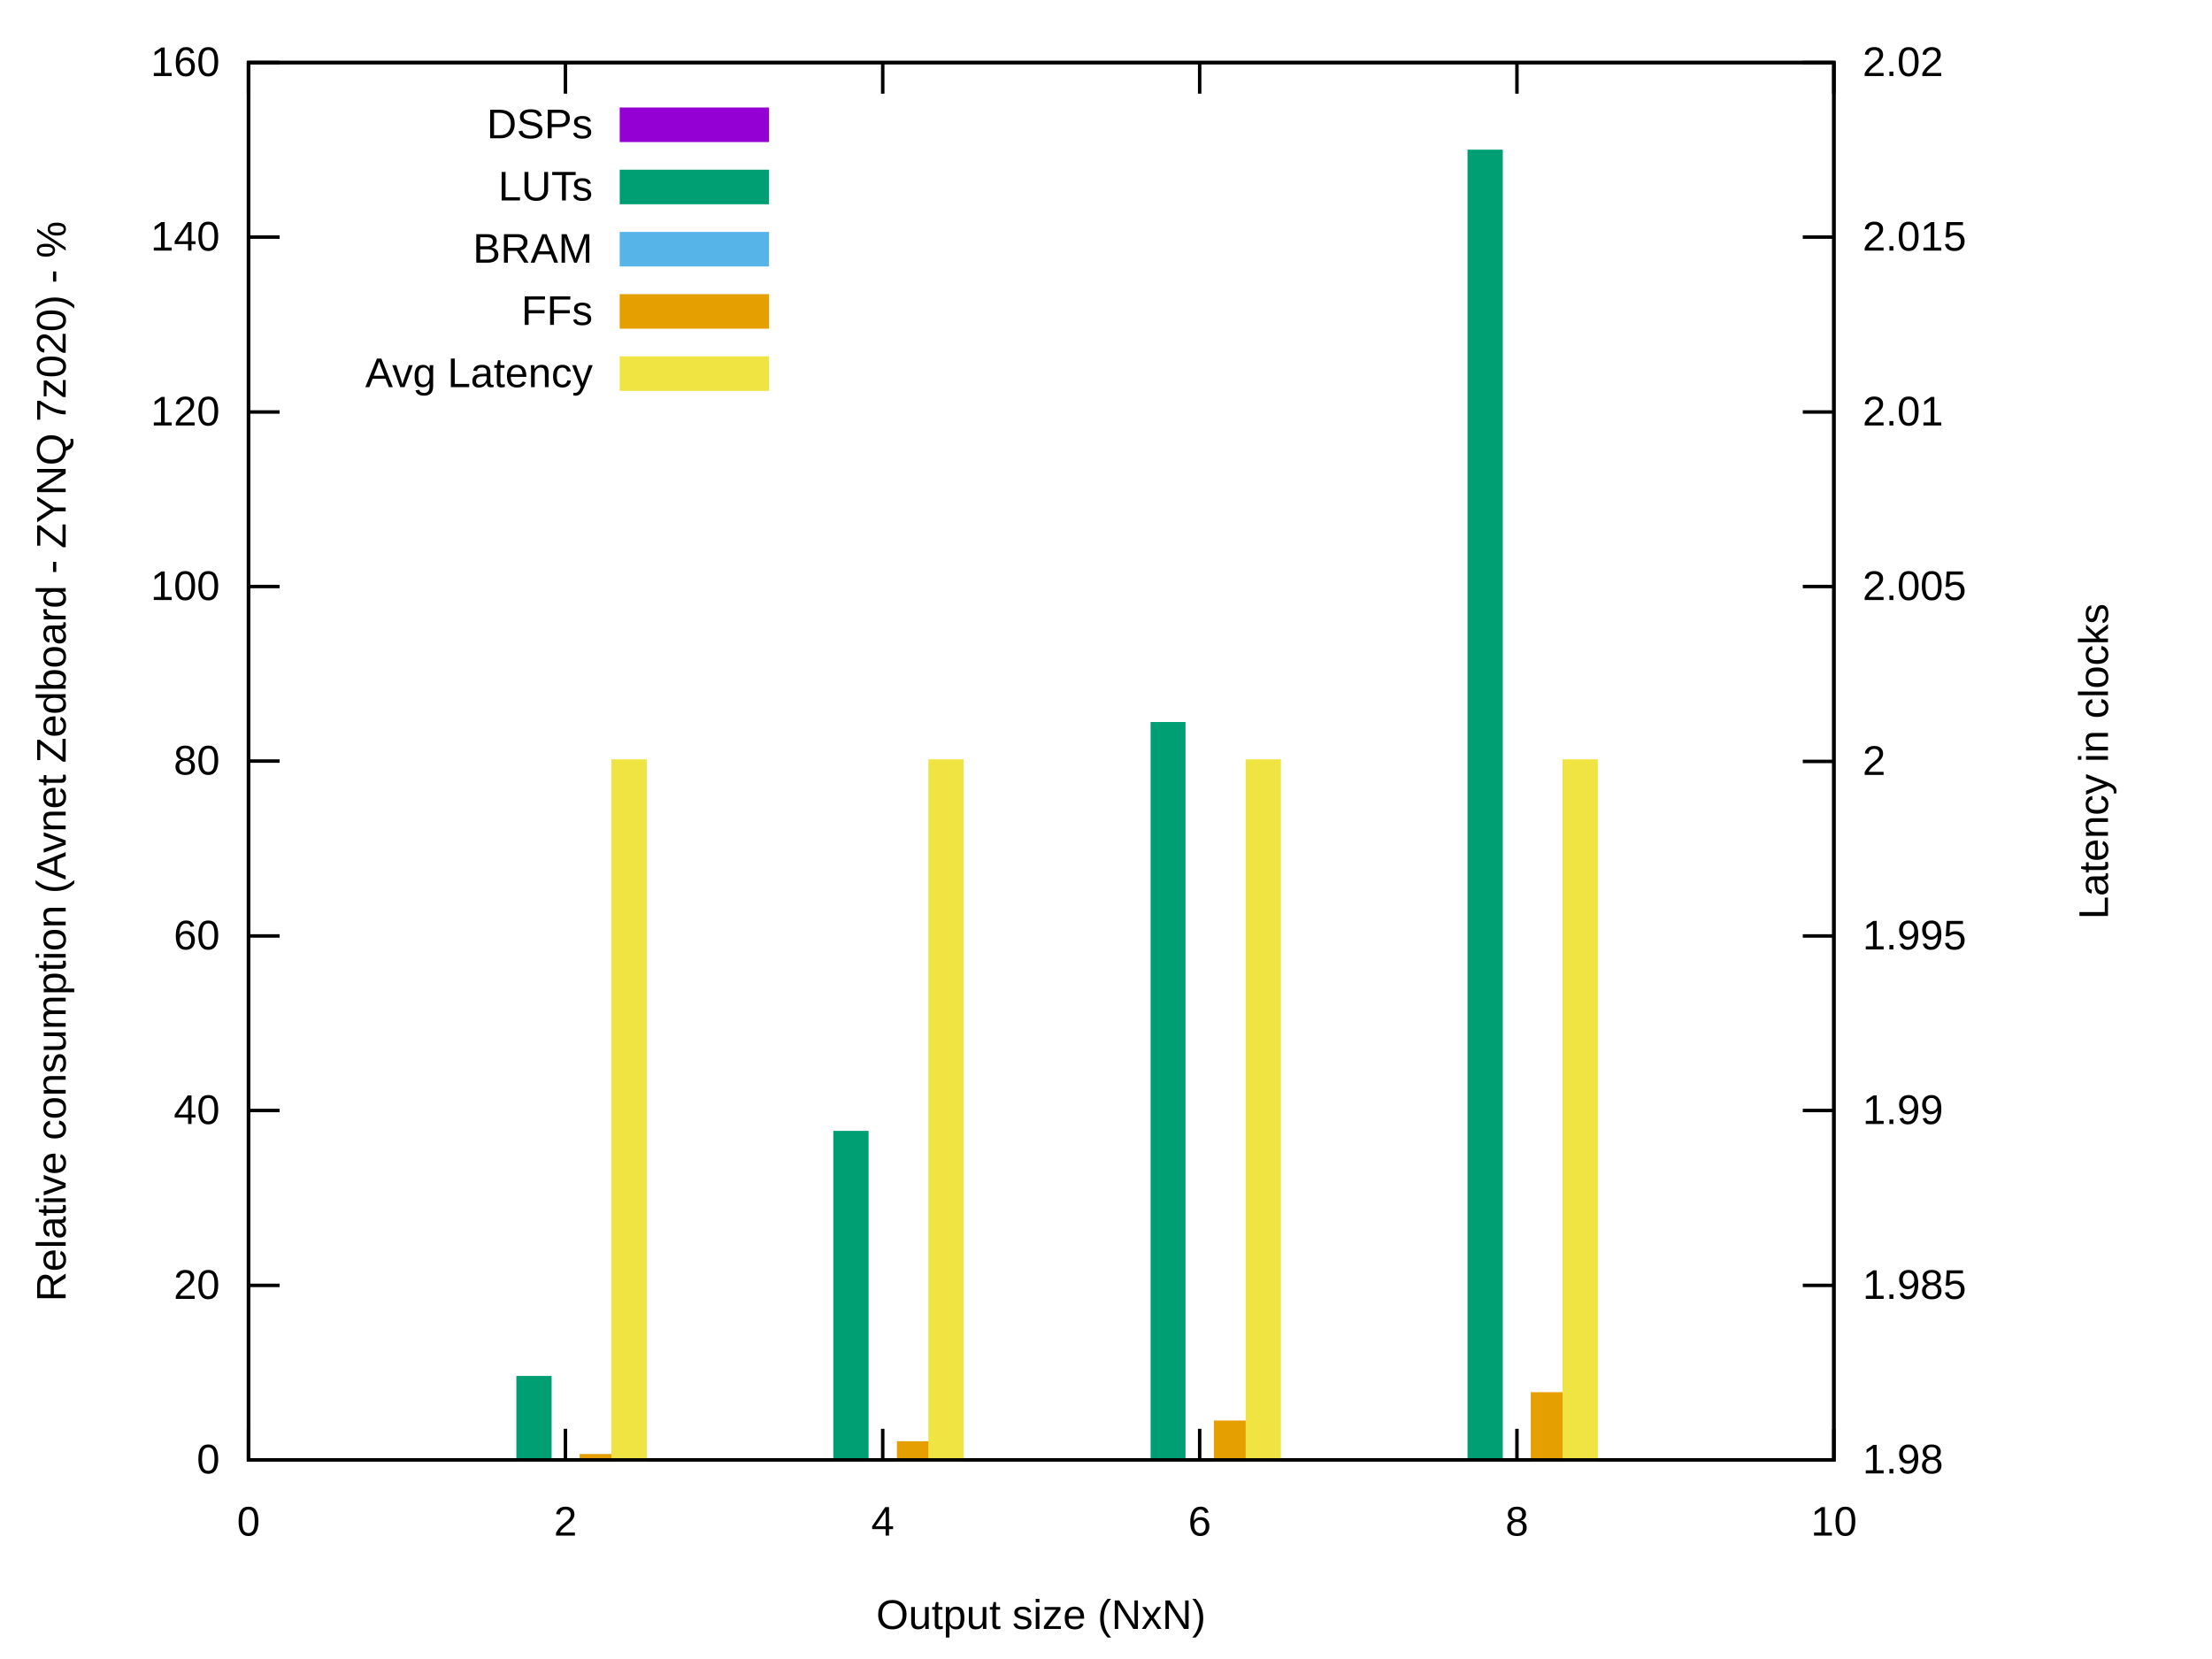
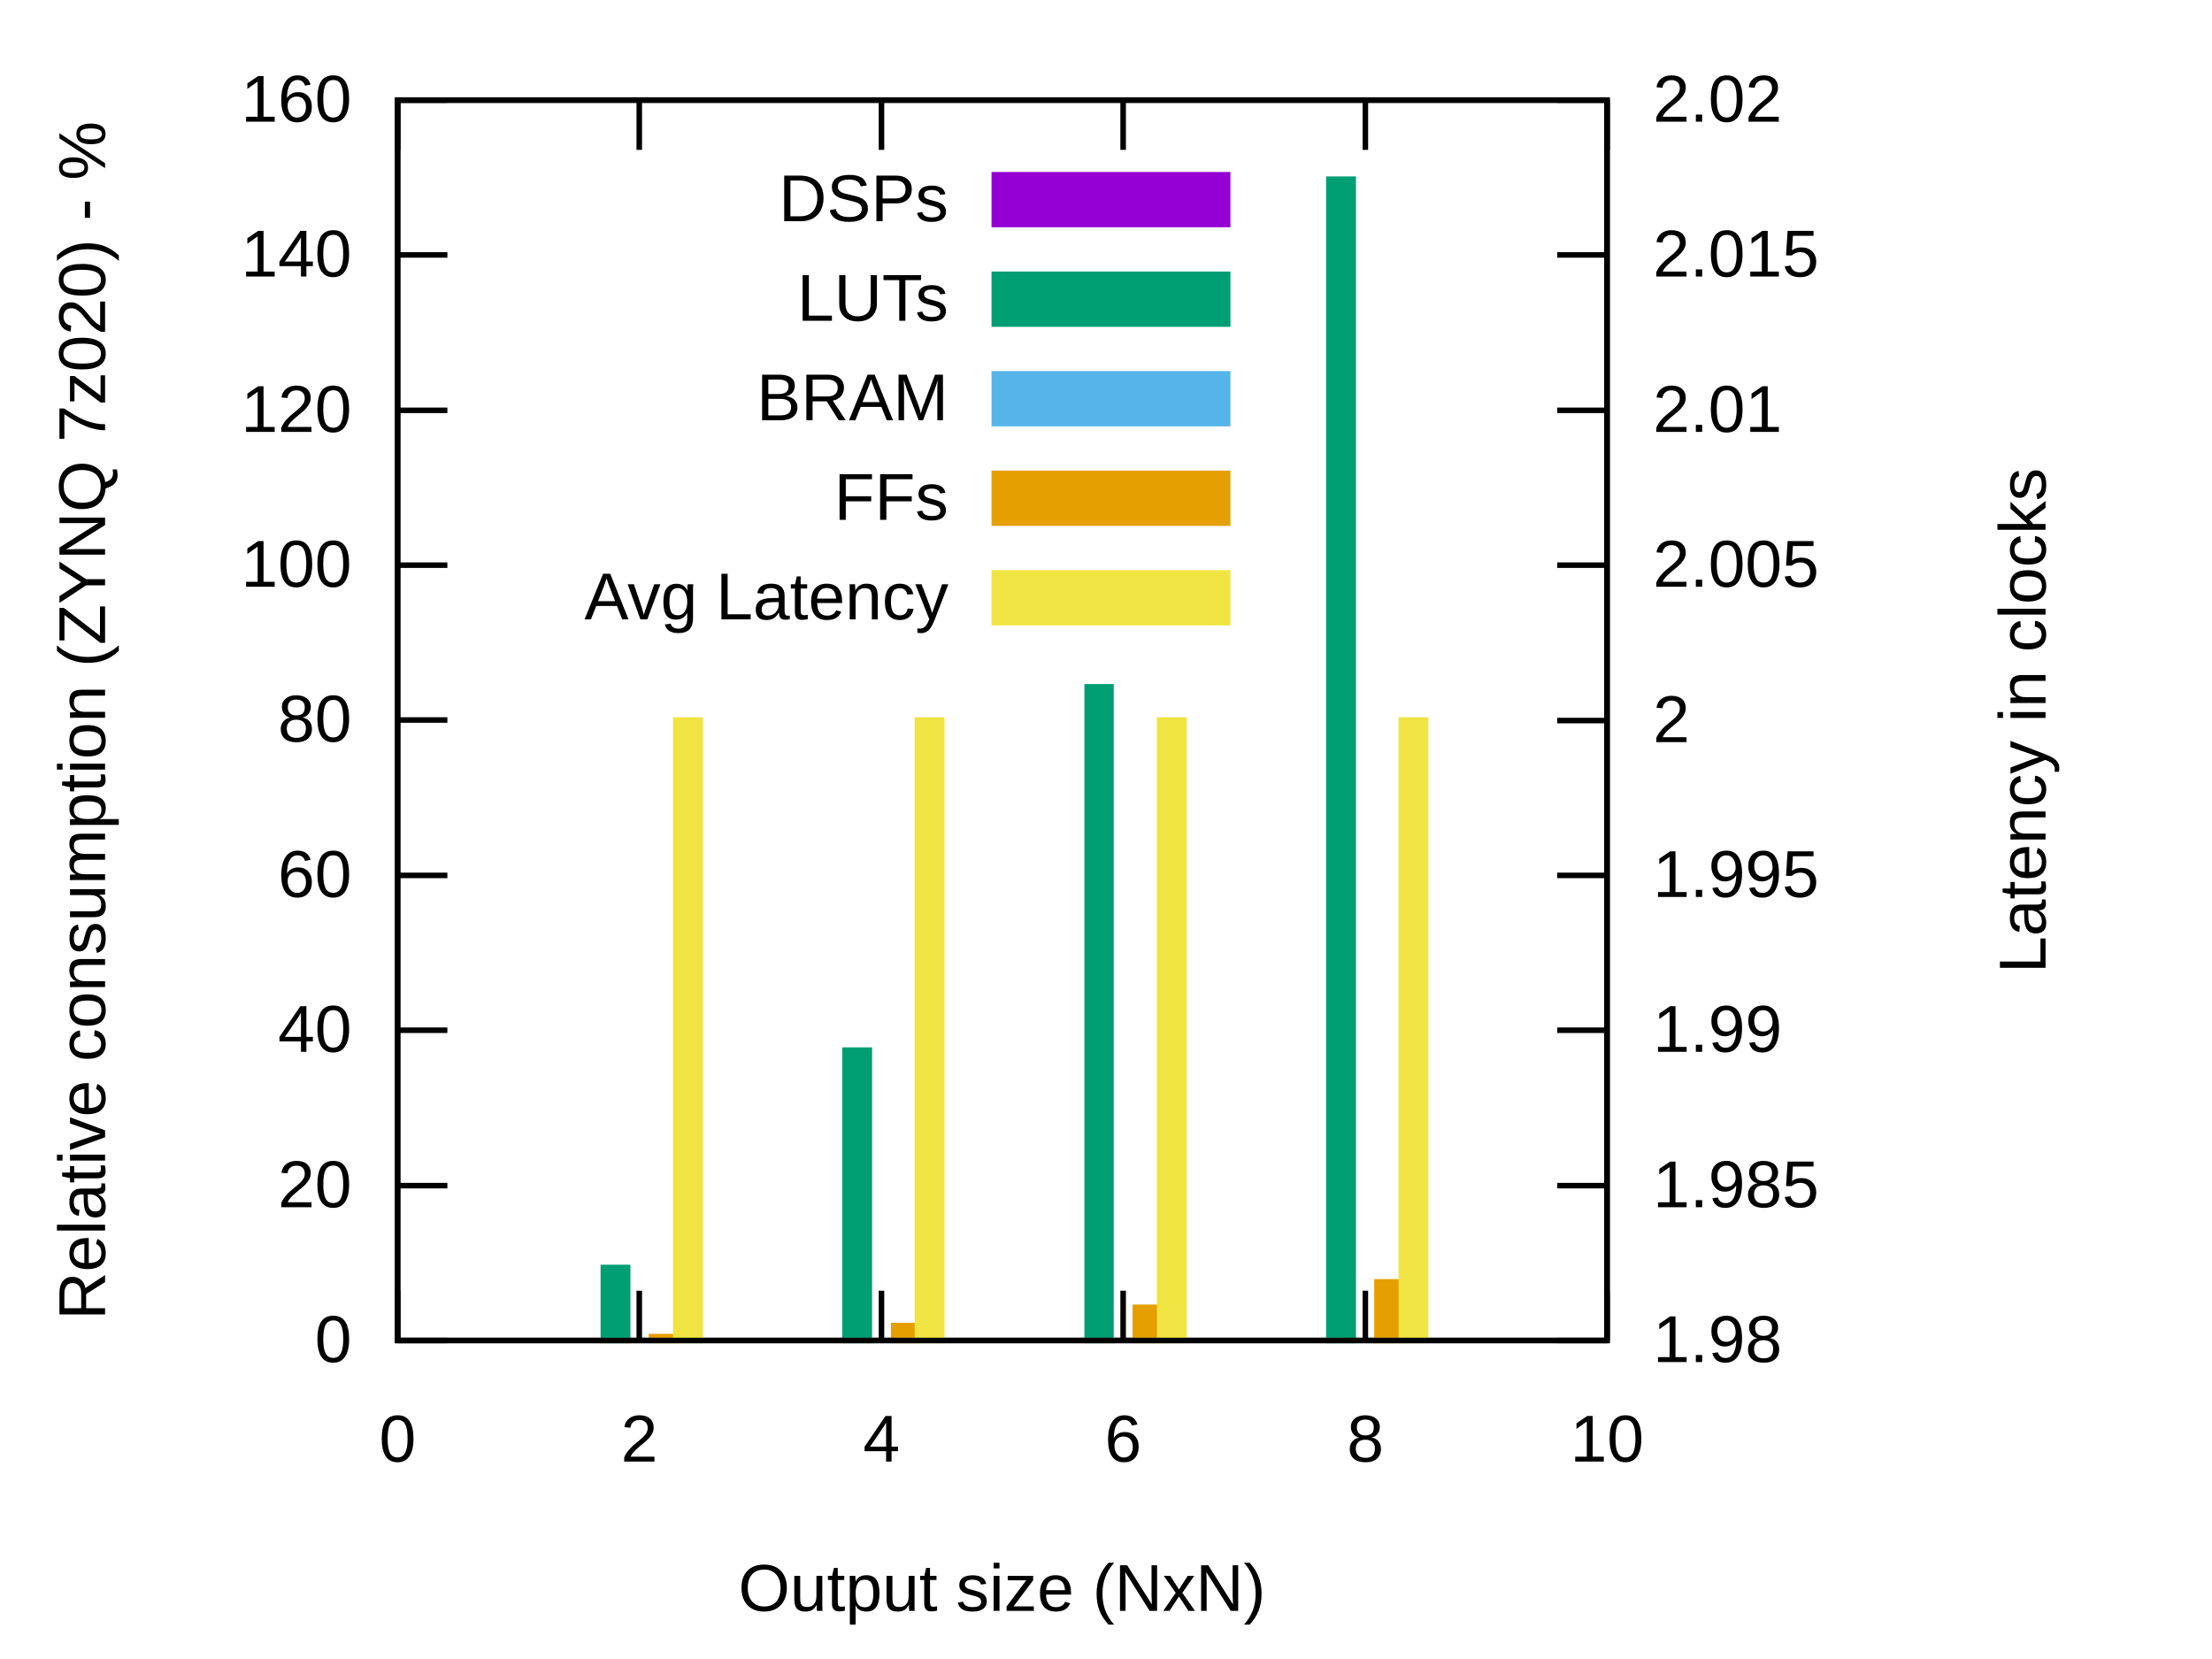
- <svg xmlns="http://www.w3.org/2000/svg" xmlns:xlink="http://www.w3.org/1999/xlink" width="640" height="480" viewBox="0 0 640 480">
+ <svg xmlns="http://www.w3.org/2000/svg" xmlns:xlink="http://www.w3.org/1999/xlink" width="400" height="300" viewBox="0 0 400 300">
  <g id="gnuplot_canvas">
-     <rect x="0" y="0" width="640" height="480" fill="none" />
+     <rect x="0" y="0" width="400" height="300" fill="none" />
    <defs>
      <circle id="gpDot" r="0.5" stroke-width="0.5" stroke="currentColor" />
      <path id="gpPt0" stroke-width="0.222" stroke="currentColor" d="M-1,0 h2 M0,-1 v2" />
      <path id="gpPt1" stroke-width="0.222" stroke="currentColor" d="M-1,-1 L1,1 M1,-1 L-1,1" />
      <path id="gpPt2" stroke-width="0.222" stroke="currentColor" d="M-1,0 L1,0 M0,-1 L0,1 M-1,-1 L1,1 M-1,1 L1,-1" />
      <rect id="gpPt3" stroke-width="0.222" stroke="currentColor" x="-1" y="-1" width="2" height="2" />
      <rect id="gpPt4" stroke-width="0.222" stroke="currentColor" fill="currentColor" x="-1" y="-1" width="2" height="2" />
      <circle id="gpPt5" stroke-width="0.222" stroke="currentColor" cx="0" cy="0" r="1" />
      <use xlink:href="#gpPt5" id="gpPt6" fill="currentColor" stroke="none" />
      <path id="gpPt7" stroke-width="0.222" stroke="currentColor" d="M0,-1.33 L-1.33,0.67 L1.33,0.67 z" />
      <use xlink:href="#gpPt7" id="gpPt8" fill="currentColor" stroke="none" />
      <use xlink:href="#gpPt7" id="gpPt9" stroke="currentColor" transform="rotate(180)" />
      <use xlink:href="#gpPt9" id="gpPt10" fill="currentColor" stroke="none" />
      <use xlink:href="#gpPt3" id="gpPt11" stroke="currentColor" transform="rotate(45)" />
      <use xlink:href="#gpPt11" id="gpPt12" fill="currentColor" stroke="none" />
      <path id="gpPt13" stroke-width="0.222" stroke="currentColor" d="M0,1.330 L1.265,0.411 L0.782,-1.067 L-0.782,-1.076 L-1.265,0.411 z" />
      <use xlink:href="#gpPt13" id="gpPt14" fill="currentColor" stroke="none" />
      <filter id="textbox" filterUnits="objectBoundingBox" x="0" y="0" height="1" width="1">
        <feFlood flood-color="white" flood-opacity="1" result="bgnd" />
        <feComposite in="SourceGraphic" in2="bgnd" operator="atop" />
      </filter>
      <filter id="greybox" filterUnits="objectBoundingBox" x="0" y="0" height="1" width="1">
        <feFlood flood-color="lightgrey" flood-opacity="1" result="grey" />
        <feComposite in="SourceGraphic" in2="grey" operator="atop" />
      </filter>
    </defs>
    <g fill="none" color="white" stroke="currentColor" stroke-width="1.00" stroke-linecap="butt" stroke-linejoin="miter">
</g>
    <g fill="none" color="black" stroke="currentColor" stroke-width="1.00" stroke-linecap="butt" stroke-linejoin="miter">
-       <path stroke="black" d="M71.9,422.4 L80.9,422.4  " />
-       <g transform="translate(63.6,426.3)" stroke="none" fill="black" font-family="Arial" font-size="12.00" text-anchor="end">
+       <path stroke="black" d="M71.9,242.4 L80.9,242.4  " />
+       <g transform="translate(63.6,246.3)" stroke="none" fill="black" font-family="Arial" font-size="12.00" text-anchor="end">
        <text>
          <tspan font-family="Arial"> 0</tspan>
        </text>
      </g>
    </g>
    <g fill="none" color="black" stroke="currentColor" stroke-width="1.00" stroke-linecap="butt" stroke-linejoin="miter">
-       <path stroke="black" d="M71.9,371.9 L80.9,371.9  " />
-       <g transform="translate(63.6,375.8)" stroke="none" fill="black" font-family="Arial" font-size="12.00" text-anchor="end">
+       <path stroke="black" d="M71.9,214.4 L80.9,214.4  " />
+       <g transform="translate(63.6,218.3)" stroke="none" fill="black" font-family="Arial" font-size="12.00" text-anchor="end">
        <text>
          <tspan font-family="Arial"> 20</tspan>
        </text>
      </g>
    </g>
    <g fill="none" color="black" stroke="currentColor" stroke-width="1.00" stroke-linecap="butt" stroke-linejoin="miter">
-       <path stroke="black" d="M71.9,321.3 L80.9,321.3  " />
-       <g transform="translate(63.6,325.2)" stroke="none" fill="black" font-family="Arial" font-size="12.00" text-anchor="end">
+       <path stroke="black" d="M71.9,186.3 L80.9,186.3  " />
+       <g transform="translate(63.6,190.2)" stroke="none" fill="black" font-family="Arial" font-size="12.00" text-anchor="end">
        <text>
          <tspan font-family="Arial"> 40</tspan>
        </text>
      </g>
    </g>
    <g fill="none" color="black" stroke="currentColor" stroke-width="1.00" stroke-linecap="butt" stroke-linejoin="miter">
-       <path stroke="black" d="M71.9,270.8 L80.9,270.8  " />
-       <g transform="translate(63.6,274.7)" stroke="none" fill="black" font-family="Arial" font-size="12.00" text-anchor="end">
+       <path stroke="black" d="M71.9,158.3 L80.9,158.3  " />
+       <g transform="translate(63.6,162.2)" stroke="none" fill="black" font-family="Arial" font-size="12.00" text-anchor="end">
        <text>
          <tspan font-family="Arial"> 60</tspan>
        </text>
      </g>
    </g>
    <g fill="none" color="black" stroke="currentColor" stroke-width="1.00" stroke-linecap="butt" stroke-linejoin="miter">
-       <path stroke="black" d="M71.9,220.2 L80.9,220.2  " />
-       <g transform="translate(63.6,224.1)" stroke="none" fill="black" font-family="Arial" font-size="12.00" text-anchor="end">
+       <path stroke="black" d="M71.9,130.2 L80.9,130.2  " />
+       <g transform="translate(63.6,134.1)" stroke="none" fill="black" font-family="Arial" font-size="12.00" text-anchor="end">
        <text>
          <tspan font-family="Arial"> 80</tspan>
        </text>
      </g>
    </g>
    <g fill="none" color="black" stroke="currentColor" stroke-width="1.00" stroke-linecap="butt" stroke-linejoin="miter">
-       <path stroke="black" d="M71.9,169.7 L80.9,169.7  " />
-       <g transform="translate(63.6,173.6)" stroke="none" fill="black" font-family="Arial" font-size="12.00" text-anchor="end">
+       <path stroke="black" d="M71.9,102.2 L80.9,102.2  " />
+       <g transform="translate(63.6,106.1)" stroke="none" fill="black" font-family="Arial" font-size="12.00" text-anchor="end">
        <text>
          <tspan font-family="Arial"> 100</tspan>
        </text>
      </g>
    </g>
    <g fill="none" color="black" stroke="currentColor" stroke-width="1.00" stroke-linecap="butt" stroke-linejoin="miter">
-       <path stroke="black" d="M71.9,119.2 L80.9,119.2  " />
-       <g transform="translate(63.6,123.1)" stroke="none" fill="black" font-family="Arial" font-size="12.00" text-anchor="end">
+       <path stroke="black" d="M71.9,74.2 L80.9,74.2  " />
+       <g transform="translate(63.6,78.1)" stroke="none" fill="black" font-family="Arial" font-size="12.00" text-anchor="end">
        <text>
          <tspan font-family="Arial"> 120</tspan>
        </text>
      </g>
    </g>
    <g fill="none" color="black" stroke="currentColor" stroke-width="1.00" stroke-linecap="butt" stroke-linejoin="miter">
-       <path stroke="black" d="M71.9,68.6 L80.9,68.6  " />
-       <g transform="translate(63.6,72.5)" stroke="none" fill="black" font-family="Arial" font-size="12.00" text-anchor="end">
+       <path stroke="black" d="M71.9,46.1 L80.9,46.1  " />
+       <g transform="translate(63.6,50.0)" stroke="none" fill="black" font-family="Arial" font-size="12.00" text-anchor="end">
        <text>
          <tspan font-family="Arial"> 140</tspan>
        </text>
      </g>
    </g>
    <g fill="none" color="black" stroke="currentColor" stroke-width="1.00" stroke-linecap="butt" stroke-linejoin="miter">
      <path stroke="black" d="M71.9,18.1 L80.9,18.1  " />
      <g transform="translate(63.6,22.0)" stroke="none" fill="black" font-family="Arial" font-size="12.00" text-anchor="end">
        <text>
          <tspan font-family="Arial"> 160</tspan>
        </text>
      </g>
    </g>
    <g fill="none" color="black" stroke="currentColor" stroke-width="1.00" stroke-linecap="butt" stroke-linejoin="miter">
-       <path stroke="black" d="M71.9,422.4 L71.9,413.4 M71.9,18.1 L71.9,27.1  " />
-       <g transform="translate(71.9,444.3)" stroke="none" fill="black" font-family="Arial" font-size="12.00" text-anchor="middle">
+       <path stroke="black" d="M71.9,242.4 L71.9,233.4 M71.9,18.1 L71.9,27.1  " />
+       <g transform="translate(71.9,264.3)" stroke="none" fill="black" font-family="Arial" font-size="12.00" text-anchor="middle">
        <text>
          <tspan font-family="Arial"> 0</tspan>
        </text>
      </g>
    </g>
    <g fill="none" color="black" stroke="currentColor" stroke-width="1.00" stroke-linecap="butt" stroke-linejoin="miter">
-       <path stroke="black" d="M163.6,422.4 L163.6,413.4 M163.6,18.1 L163.6,27.1  " />
-       <g transform="translate(163.6,444.3)" stroke="none" fill="black" font-family="Arial" font-size="12.00" text-anchor="middle">
+       <path stroke="black" d="M115.6,242.4 L115.6,233.4 M115.6,18.1 L115.6,27.1  " />
+       <g transform="translate(115.6,264.3)" stroke="none" fill="black" font-family="Arial" font-size="12.00" text-anchor="middle">
        <text>
          <tspan font-family="Arial"> 2</tspan>
        </text>
      </g>
    </g>
    <g fill="none" color="black" stroke="currentColor" stroke-width="1.00" stroke-linecap="butt" stroke-linejoin="miter">
-       <path stroke="black" d="M255.4,422.4 L255.4,413.4 M255.4,18.1 L255.4,27.1  " />
-       <g transform="translate(255.4,444.3)" stroke="none" fill="black" font-family="Arial" font-size="12.00" text-anchor="middle">
+       <path stroke="black" d="M159.4,242.4 L159.4,233.4 M159.4,18.1 L159.4,27.1  " />
+       <g transform="translate(159.4,264.3)" stroke="none" fill="black" font-family="Arial" font-size="12.00" text-anchor="middle">
        <text>
          <tspan font-family="Arial"> 4</tspan>
        </text>
      </g>
    </g>
    <g fill="none" color="black" stroke="currentColor" stroke-width="1.00" stroke-linecap="butt" stroke-linejoin="miter">
-       <path stroke="black" d="M347.1,422.4 L347.1,413.4 M347.1,18.1 L347.1,27.1  " />
-       <g transform="translate(347.1,444.3)" stroke="none" fill="black" font-family="Arial" font-size="12.00" text-anchor="middle">
+       <path stroke="black" d="M203.1,242.4 L203.1,233.4 M203.1,18.1 L203.1,27.1  " />
+       <g transform="translate(203.1,264.3)" stroke="none" fill="black" font-family="Arial" font-size="12.00" text-anchor="middle">
        <text>
          <tspan font-family="Arial"> 6</tspan>
        </text>
      </g>
    </g>
    <g fill="none" color="black" stroke="currentColor" stroke-width="1.00" stroke-linecap="butt" stroke-linejoin="miter">
-       <path stroke="black" d="M438.9,422.4 L438.9,413.4 M438.9,18.1 L438.9,27.1  " />
-       <g transform="translate(438.9,444.3)" stroke="none" fill="black" font-family="Arial" font-size="12.00" text-anchor="middle">
+       <path stroke="black" d="M246.9,242.4 L246.9,233.4 M246.9,18.1 L246.9,27.1  " />
+       <g transform="translate(246.9,264.3)" stroke="none" fill="black" font-family="Arial" font-size="12.00" text-anchor="middle">
        <text>
          <tspan font-family="Arial"> 8</tspan>
        </text>
      </g>
    </g>
    <g fill="none" color="black" stroke="currentColor" stroke-width="1.00" stroke-linecap="butt" stroke-linejoin="miter">
-       <path stroke="black" d="M530.6,422.4 L530.6,413.4 M530.6,18.1 L530.6,27.1  " />
-       <g transform="translate(530.6,444.3)" stroke="none" fill="black" font-family="Arial" font-size="12.00" text-anchor="middle">
+       <path stroke="black" d="M290.6,242.4 L290.6,233.4 M290.6,18.1 L290.6,27.1  " />
+       <g transform="translate(290.6,264.3)" stroke="none" fill="black" font-family="Arial" font-size="12.00" text-anchor="middle">
        <text>
          <tspan font-family="Arial"> 10</tspan>
        </text>
      </g>
    </g>
    <g fill="none" color="black" stroke="currentColor" stroke-width="1.00" stroke-linecap="butt" stroke-linejoin="miter">
-       <path stroke="black" d="M530.6,422.4 L521.6,422.4  " />
-       <g transform="translate(538.9,426.3)" stroke="none" fill="black" font-family="Arial" font-size="12.00" text-anchor="start">
+       <path stroke="black" d="M290.6,242.4 L281.6,242.4  " />
+       <g transform="translate(298.9,246.3)" stroke="none" fill="black" font-family="Arial" font-size="12.00" text-anchor="start">
        <text>
          <tspan font-family="Arial"> 1.98</tspan>
        </text>
      </g>
    </g>
    <g fill="none" color="black" stroke="currentColor" stroke-width="1.00" stroke-linecap="butt" stroke-linejoin="miter">
-       <path stroke="black" d="M530.6,371.9 L521.6,371.9  " />
-       <g transform="translate(538.9,375.8)" stroke="none" fill="black" font-family="Arial" font-size="12.00" text-anchor="start">
+       <path stroke="black" d="M290.6,214.4 L281.6,214.4  " />
+       <g transform="translate(298.9,218.3)" stroke="none" fill="black" font-family="Arial" font-size="12.00" text-anchor="start">
        <text>
          <tspan font-family="Arial"> 1.985</tspan>
        </text>
      </g>
    </g>
    <g fill="none" color="black" stroke="currentColor" stroke-width="1.00" stroke-linecap="butt" stroke-linejoin="miter">
-       <path stroke="black" d="M530.6,321.3 L521.6,321.3  " />
-       <g transform="translate(538.9,325.2)" stroke="none" fill="black" font-family="Arial" font-size="12.00" text-anchor="start">
+       <path stroke="black" d="M290.6,186.3 L281.6,186.3  " />
+       <g transform="translate(298.9,190.2)" stroke="none" fill="black" font-family="Arial" font-size="12.00" text-anchor="start">
        <text>
          <tspan font-family="Arial"> 1.99</tspan>
        </text>
      </g>
    </g>
    <g fill="none" color="black" stroke="currentColor" stroke-width="1.00" stroke-linecap="butt" stroke-linejoin="miter">
-       <path stroke="black" d="M530.6,270.8 L521.6,270.8  " />
-       <g transform="translate(538.9,274.7)" stroke="none" fill="black" font-family="Arial" font-size="12.00" text-anchor="start">
+       <path stroke="black" d="M290.6,158.3 L281.6,158.3  " />
+       <g transform="translate(298.9,162.2)" stroke="none" fill="black" font-family="Arial" font-size="12.00" text-anchor="start">
        <text>
          <tspan font-family="Arial"> 1.995</tspan>
        </text>
      </g>
    </g>
    <g fill="none" color="black" stroke="currentColor" stroke-width="1.00" stroke-linecap="butt" stroke-linejoin="miter">
-       <path stroke="black" d="M530.6,220.3 L521.6,220.3  " />
-       <g transform="translate(538.9,224.2)" stroke="none" fill="black" font-family="Arial" font-size="12.00" text-anchor="start">
+       <path stroke="black" d="M290.6,130.3 L281.6,130.3  " />
+       <g transform="translate(298.9,134.2)" stroke="none" fill="black" font-family="Arial" font-size="12.00" text-anchor="start">
        <text>
          <tspan font-family="Arial"> 2</tspan>
        </text>
      </g>
    </g>
    <g fill="none" color="black" stroke="currentColor" stroke-width="1.00" stroke-linecap="butt" stroke-linejoin="miter">
-       <path stroke="black" d="M530.6,169.7 L521.6,169.7  " />
-       <g transform="translate(538.9,173.6)" stroke="none" fill="black" font-family="Arial" font-size="12.00" text-anchor="start">
+       <path stroke="black" d="M290.6,102.2 L281.6,102.2  " />
+       <g transform="translate(298.9,106.1)" stroke="none" fill="black" font-family="Arial" font-size="12.00" text-anchor="start">
        <text>
          <tspan font-family="Arial"> 2.005</tspan>
        </text>
      </g>
    </g>
    <g fill="none" color="black" stroke="currentColor" stroke-width="1.00" stroke-linecap="butt" stroke-linejoin="miter">
-       <path stroke="black" d="M530.6,119.2 L521.6,119.2  " />
-       <g transform="translate(538.9,123.1)" stroke="none" fill="black" font-family="Arial" font-size="12.00" text-anchor="start">
+       <path stroke="black" d="M290.6,74.2 L281.6,74.2  " />
+       <g transform="translate(298.9,78.1)" stroke="none" fill="black" font-family="Arial" font-size="12.00" text-anchor="start">
        <text>
          <tspan font-family="Arial"> 2.01</tspan>
        </text>
      </g>
    </g>
    <g fill="none" color="black" stroke="currentColor" stroke-width="1.00" stroke-linecap="butt" stroke-linejoin="miter">
-       <path stroke="black" d="M530.6,68.6 L521.6,68.6  " />
-       <g transform="translate(538.9,72.5)" stroke="none" fill="black" font-family="Arial" font-size="12.00" text-anchor="start">
+       <path stroke="black" d="M290.6,46.1 L281.6,46.1  " />
+       <g transform="translate(298.9,50.0)" stroke="none" fill="black" font-family="Arial" font-size="12.00" text-anchor="start">
        <text>
          <tspan font-family="Arial"> 2.015</tspan>
        </text>
      </g>
    </g>
    <g fill="none" color="black" stroke="currentColor" stroke-width="1.00" stroke-linecap="butt" stroke-linejoin="miter">
-       <path stroke="black" d="M530.6,18.1 L521.6,18.1  " />
-       <g transform="translate(538.9,22.0)" stroke="none" fill="black" font-family="Arial" font-size="12.00" text-anchor="start">
+       <path stroke="black" d="M290.6,18.1 L281.6,18.1  " />
+       <g transform="translate(298.9,22.0)" stroke="none" fill="black" font-family="Arial" font-size="12.00" text-anchor="start">
        <text>
          <tspan font-family="Arial"> 2.02</tspan>
        </text>
      </g>
    </g>
    <g fill="none" color="black" stroke="currentColor" stroke-width="1.00" stroke-linecap="butt" stroke-linejoin="miter">
</g>
    <g fill="none" color="black" stroke="currentColor" stroke-width="1.00" stroke-linecap="butt" stroke-linejoin="miter">
-       <path stroke="black" d="M71.9,18.1 L71.9,422.4 L530.6,422.4 L530.6,18.1 L71.9,18.1 Z  " />
-     </g>
-     <g fill="none" color="black" stroke="currentColor" stroke-width="1.00" stroke-linecap="butt" stroke-linejoin="miter">
-       <g transform="translate(19.0,220.3) rotate(270)" stroke="none" fill="black" font-family="Arial" font-size="12.00" text-anchor="middle">
-         <text>
-           <tspan font-family="Arial">Relative consumption (Avnet Zedboard - ZYNQ 7z020) - %</tspan>
-         </text>
-       </g>
-     </g>
-     <g fill="none" color="black" stroke="currentColor" stroke-width="1.00" stroke-linecap="butt" stroke-linejoin="miter">
-       <g transform="translate(609.9,220.3) rotate(270)" stroke="none" fill="black" font-family="Arial" font-size="12.00" text-anchor="middle">
+       <path stroke="black" d="M71.9,18.1 L71.9,242.4 L290.6,242.4 L290.6,18.1 L71.9,18.1 Z  " />
+     </g>
+     <g fill="none" color="black" stroke="currentColor" stroke-width="1.00" stroke-linecap="butt" stroke-linejoin="miter">
+       <g transform="translate(19.0,130.3) rotate(270)" stroke="none" fill="black" font-family="Arial" font-size="12.00" text-anchor="middle">
+         <text>
+           <tspan font-family="Arial">Relative consumption (ZYNQ 7z020) - %</tspan>
+         </text>
+       </g>
+     </g>
+     <g fill="none" color="black" stroke="currentColor" stroke-width="1.00" stroke-linecap="butt" stroke-linejoin="miter">
+       <g transform="translate(369.9,130.3) rotate(270)" stroke="none" fill="black" font-family="Arial" font-size="12.00" text-anchor="middle">
        <text>
          <tspan font-family="Arial">Latency in clocks</tspan>
        </text>
      </g>
    </g>
    <g fill="none" color="black" stroke="currentColor" stroke-width="1.00" stroke-linecap="butt" stroke-linejoin="miter">
-       <g transform="translate(301.2,471.3)" stroke="none" fill="black" font-family="Arial" font-size="12.00" text-anchor="middle">
+       <g transform="translate(181.2,291.3)" stroke="none" fill="black" font-family="Arial" font-size="12.00" text-anchor="middle">
        <text>
          <tspan font-family="Arial">Output size (NxN)</tspan>
        </text>
      </g>
    </g>
    <g fill="none" color="black" stroke="currentColor" stroke-width="1.00" stroke-linecap="butt" stroke-linejoin="miter">
</g>
    <g id="gnuplot_plot_1">
      <g fill="none" color="black" stroke="currentColor" stroke-width="1.00" stroke-linecap="butt" stroke-linejoin="miter">
        <g transform="translate(171.5,40.0)" stroke="none" fill="black" font-family="Arial" font-size="12.00" text-anchor="end">
          <text>
            <tspan font-family="Arial">DSPs</tspan>
          </text>
        </g>
      </g>
      <g fill="none" color="black" stroke="currentColor" stroke-width="1.00" stroke-linecap="butt" stroke-linejoin="miter">
        <g stroke="none" shape-rendering="crispEdges">
          <polygon fill="rgb(148,   0, 211)" points="179.8,40.6 222.0,40.6 222.0,31.6 179.8,31.6 " />
        </g>
        <path stroke="rgb(148,   0, 211)" d="M179.8,40.6 L222.0,40.6 L222.0,31.6 L179.8,31.6 L179.8,40.6 Z  " />
      </g>
      <g fill="none" color="black" stroke="currentColor" stroke-width="1.00" stroke-linecap="butt" stroke-linejoin="miter">
</g>
    </g>
    <g id="gnuplot_plot_2">
      <g fill="none" color="black" stroke="currentColor" stroke-width="1.00" stroke-linecap="butt" stroke-linejoin="miter">
        <g transform="translate(171.5,58.0)" stroke="none" fill="black" font-family="Arial" font-size="12.00" text-anchor="end">
          <text>
            <tspan font-family="Arial">LUTs</tspan>
          </text>
        </g>
      </g>
      <g fill="none" color="black" stroke="currentColor" stroke-width="1.00" stroke-linecap="butt" stroke-linejoin="miter">
        <g stroke="none" shape-rendering="crispEdges">
          <polygon fill="rgb(  0, 158, 115)" points="179.8,58.6 222.0,58.6 222.0,49.6 179.8,49.6 " />
        </g>
        <path stroke="rgb(  0, 158, 115)" d="M179.8,58.6 L222.0,58.6 L222.0,49.6 L179.8,49.6 L179.8,58.6 Z  " />
      </g>
      <g fill="none" color="black" stroke="currentColor" stroke-width="1.00" stroke-linecap="butt" stroke-linejoin="miter">
        <g stroke="none" shape-rendering="crispEdges">
-           <polygon fill="rgb(  0, 158, 115)" points="241.6,422.4 250.9,422.4 250.9,327.6 241.6,327.6 " />
-         </g>
-         <path stroke="rgb(  0, 158, 115)" d="M241.6,422.4 L241.6,327.7 L250.8,327.7 L250.8,422.4 L241.6,422.4 Z  " />
-         <g stroke="none" shape-rendering="crispEdges">
-           <polygon fill="rgb(  0, 158, 115)" points="425.1,422.4 434.4,422.4 434.4,43.7 425.1,43.7 " />
-         </g>
-         <path stroke="rgb(  0, 158, 115)" d="M425.1,422.4 L425.1,43.8 L434.3,43.8 L434.3,422.4 L425.1,422.4 Z  " />
-         <g stroke="none" shape-rendering="crispEdges">
-           <polygon fill="rgb(  0, 158, 115)" points="149.9,422.4 159.2,422.4 159.2,398.5 149.9,398.5 " />
-         </g>
-         <path stroke="rgb(  0, 158, 115)" d="M149.9,422.4 L149.9,398.6 L159.1,398.6 L159.1,422.4 L149.9,422.4 Z  " />
-         <g stroke="none" shape-rendering="crispEdges">
-           <polygon fill="rgb(  0, 158, 115)" points="333.4,422.4 342.6,422.4 342.6,209.3 333.4,209.3 " />
-         </g>
-         <path stroke="rgb(  0, 158, 115)" d="M333.4,422.4 L333.4,209.4 L342.5,209.4 L342.5,422.4 L333.4,422.4 Z  " />
+           <polygon fill="rgb(  0, 158, 115)" points="152.8,242.4 157.3,242.4 157.3,189.8 152.8,189.8 " />
+         </g>
+         <path stroke="rgb(  0, 158, 115)" d="M152.8,242.4 L152.8,189.9 L157.2,189.9 L157.2,242.4 L152.8,242.4 Z  " />
+         <g stroke="none" shape-rendering="crispEdges">
+           <polygon fill="rgb(  0, 158, 115)" points="240.3,242.4 244.8,242.4 244.8,32.3 240.3,32.3 " />
+         </g>
+         <path stroke="rgb(  0, 158, 115)" d="M240.3,242.4 L240.3,32.4 L244.7,32.4 L244.7,242.4 L240.3,242.4 Z  " />
+         <g stroke="none" shape-rendering="crispEdges">
+           <polygon fill="rgb(  0, 158, 115)" points="109.1,242.4 113.6,242.4 113.6,229.1 109.1,229.1 " />
+         </g>
+         <path stroke="rgb(  0, 158, 115)" d="M109.1,242.4 L109.1,229.2 L113.5,229.2 L113.5,242.4 L109.1,242.4 Z  " />
+         <g stroke="none" shape-rendering="crispEdges">
+           <polygon fill="rgb(  0, 158, 115)" points="196.6,242.4 201.0,242.4 201.0,124.1 196.6,124.1 " />
+         </g>
+         <path stroke="rgb(  0, 158, 115)" d="M196.6,242.4 L196.6,124.2 L200.9,124.2 L200.9,242.4 L196.6,242.4 Z  " />
      </g>
    </g>
    <g id="gnuplot_plot_3">
      <g fill="none" color="black" stroke="currentColor" stroke-width="1.00" stroke-linecap="butt" stroke-linejoin="miter">
        <g transform="translate(171.5,76.0)" stroke="none" fill="black" font-family="Arial" font-size="12.00" text-anchor="end">
          <text>
            <tspan font-family="Arial">BRAM</tspan>
          </text>
        </g>
      </g>
      <g fill="none" color="black" stroke="currentColor" stroke-width="1.00" stroke-linecap="butt" stroke-linejoin="miter">
        <g stroke="none" shape-rendering="crispEdges">
          <polygon fill="rgb( 86, 180, 233)" points="179.8,76.6 222.0,76.6 222.0,67.6 179.8,67.6 " />
        </g>
        <path stroke="rgb( 86, 180, 233)" d="M179.8,76.6 L222.0,76.6 L222.0,67.6 L179.8,67.6 L179.8,76.6 Z  " />
      </g>
      <g fill="none" color="black" stroke="currentColor" stroke-width="1.00" stroke-linecap="butt" stroke-linejoin="miter">
</g>
    </g>
    <g id="gnuplot_plot_4">
      <g fill="none" color="black" stroke="currentColor" stroke-width="1.00" stroke-linecap="butt" stroke-linejoin="miter">
        <g transform="translate(171.5,94.0)" stroke="none" fill="black" font-family="Arial" font-size="12.00" text-anchor="end">
          <text>
            <tspan font-family="Arial">FFs</tspan>
          </text>
        </g>
      </g>
      <g fill="none" color="black" stroke="currentColor" stroke-width="1.00" stroke-linecap="butt" stroke-linejoin="miter">
        <g stroke="none" shape-rendering="crispEdges">
          <polygon fill="rgb(230, 159,   0)" points="179.8,94.6 222.0,94.6 222.0,85.6 179.8,85.6 " />
        </g>
        <path stroke="rgb(230, 159,   0)" d="M179.8,94.6 L222.0,94.6 L222.0,85.6 L179.8,85.6 L179.8,94.6 Z  " />
      </g>
      <g fill="none" color="black" stroke="currentColor" stroke-width="1.00" stroke-linecap="butt" stroke-linejoin="miter">
        <g stroke="none" shape-rendering="crispEdges">
-           <polygon fill="rgb(230, 159,   0)" points="260.0,422.4 269.2,422.4 269.2,417.4 260.0,417.4 " />
-         </g>
-         <path stroke="rgb(230, 159,   0)" d="M260.0,422.4 L260.0,417.5 L269.1,417.5 L269.1,422.4 L260.0,422.4 Z  " />
-         <g stroke="none" shape-rendering="crispEdges">
-           <polygon fill="rgb(230, 159,   0)" points="443.4,422.4 452.7,422.4 452.7,403.2 443.4,403.2 " />
-         </g>
-         <path stroke="rgb(230, 159,   0)" d="M443.4,422.4 L443.4,403.3 L452.6,403.3 L452.6,422.4 L443.4,422.4 Z  " />
-         <g stroke="none" shape-rendering="crispEdges">
-           <polygon fill="rgb(230, 159,   0)" points="168.2,422.4 177.5,422.4 177.5,421.1 168.2,421.1 " />
-         </g>
-         <path stroke="rgb(230, 159,   0)" d="M168.2,422.4 L168.2,421.2 L177.4,421.2 L177.4,422.4 L168.2,422.4 Z  " />
-         <g stroke="none" shape-rendering="crispEdges">
-           <polygon fill="rgb(230, 159,   0)" points="351.7,422.4 361.0,422.4 361.0,411.4 351.7,411.4 " />
-         </g>
-         <path stroke="rgb(230, 159,   0)" d="M351.7,422.4 L351.7,411.5 L360.9,411.5 L360.9,422.4 L351.7,422.4 Z  " />
+           <polygon fill="rgb(230, 159,   0)" points="161.6,242.4 166.0,242.4 166.0,239.6 161.6,239.6 " />
+         </g>
+         <path stroke="rgb(230, 159,   0)" d="M161.6,242.4 L161.6,239.7 L165.9,239.7 L165.9,242.4 L161.6,242.4 Z  " />
+         <g stroke="none" shape-rendering="crispEdges">
+           <polygon fill="rgb(230, 159,   0)" points="249.0,242.4 253.5,242.4 253.5,231.7 249.0,231.7 " />
+         </g>
+         <path stroke="rgb(230, 159,   0)" d="M249.0,242.4 L249.0,231.8 L253.4,231.8 L253.4,242.4 L249.0,242.4 Z  " />
+         <g stroke="none" shape-rendering="crispEdges">
+           <polygon fill="rgb(230, 159,   0)" points="117.8,242.4 122.3,242.4 122.3,241.6 117.8,241.6 " />
+         </g>
+         <path stroke="rgb(230, 159,   0)" d="M117.8,242.4 L117.8,241.7 L122.2,241.7 L122.2,242.4 L117.8,242.4 Z  " />
+         <g stroke="none" shape-rendering="crispEdges">
+           <polygon fill="rgb(230, 159,   0)" points="205.3,242.4 209.8,242.4 209.8,236.3 205.3,236.3 " />
+         </g>
+         <path stroke="rgb(230, 159,   0)" d="M205.3,242.4 L205.3,236.4 L209.7,236.4 L209.7,242.4 L205.3,242.4 Z  " />
      </g>
    </g>
    <g id="gnuplot_plot_5">
      <g fill="none" color="black" stroke="currentColor" stroke-width="1.00" stroke-linecap="butt" stroke-linejoin="miter">
        <g transform="translate(171.5,112.0)" stroke="none" fill="black" font-family="Arial" font-size="12.00" text-anchor="end">
          <text>
            <tspan font-family="Arial">Avg Latency</tspan>
          </text>
        </g>
      </g>
      <g fill="none" color="black" stroke="currentColor" stroke-width="1.00" stroke-linecap="butt" stroke-linejoin="miter">
        <g stroke="none" shape-rendering="crispEdges">
          <polygon fill="rgb(240, 228,  66)" points="179.8,112.6 222.0,112.6 222.0,103.6 179.8,103.6 " />
        </g>
        <path stroke="rgb(240, 228,  66)" d="M179.8,112.6 L222.0,112.6 L222.0,103.6 L179.8,103.6 L179.8,112.6 Z  " />
      </g>
      <g fill="none" color="black" stroke="currentColor" stroke-width="1.00" stroke-linecap="butt" stroke-linejoin="miter">
        <g stroke="none" shape-rendering="crispEdges">
-           <polygon fill="rgb(240, 228,  66)" points="269.1,422.4 278.4,422.4 278.4,220.1 269.1,220.1 " />
-         </g>
-         <path stroke="rgb(240, 228,  66)" d="M269.1,422.4 L269.1,220.2 L278.3,220.2 L278.3,422.4 L269.1,422.4 Z  " />
-         <g stroke="none" shape-rendering="crispEdges">
-           <polygon fill="rgb(240, 228,  66)" points="452.6,422.4 461.9,422.4 461.9,220.1 452.6,220.1 " />
-         </g>
-         <path stroke="rgb(240, 228,  66)" d="M452.6,422.4 L452.6,220.2 L461.8,220.2 L461.8,422.4 L452.6,422.4 Z  " />
-         <g stroke="none" shape-rendering="crispEdges">
-           <polygon fill="rgb(240, 228,  66)" points="177.4,422.4 186.7,422.4 186.7,220.1 177.4,220.1 " />
-         </g>
-         <path stroke="rgb(240, 228,  66)" d="M177.4,422.4 L177.4,220.2 L186.6,220.2 L186.6,422.4 L177.4,422.4 Z  " />
-         <g stroke="none" shape-rendering="crispEdges">
-           <polygon fill="rgb(240, 228,  66)" points="360.9,422.4 370.2,422.4 370.2,220.1 360.9,220.1 " />
-         </g>
-         <path stroke="rgb(240, 228,  66)" d="M360.9,422.4 L360.9,220.2 L370.1,220.2 L370.1,422.4 L360.9,422.4 Z  " />
+           <polygon fill="rgb(240, 228,  66)" points="165.9,242.4 170.4,242.4 170.4,130.1 165.9,130.1 " />
+         </g>
+         <path stroke="rgb(240, 228,  66)" d="M165.9,242.4 L165.9,130.2 L170.3,130.2 L170.3,242.4 L165.9,242.4 Z  " />
+         <g stroke="none" shape-rendering="crispEdges">
+           <polygon fill="rgb(240, 228,  66)" points="253.4,242.4 257.9,242.4 257.9,130.1 253.4,130.1 " />
+         </g>
+         <path stroke="rgb(240, 228,  66)" d="M253.4,242.4 L253.4,130.2 L257.8,130.2 L257.8,242.4 L253.4,242.4 Z  " />
+         <g stroke="none" shape-rendering="crispEdges">
+           <polygon fill="rgb(240, 228,  66)" points="122.2,242.4 126.7,242.4 126.7,130.1 122.2,130.1 " />
+         </g>
+         <path stroke="rgb(240, 228,  66)" d="M122.2,242.4 L122.2,130.2 L126.6,130.2 L126.6,242.4 L122.2,242.4 Z  " />
+         <g stroke="none" shape-rendering="crispEdges">
+           <polygon fill="rgb(240, 228,  66)" points="209.7,242.4 214.2,242.4 214.2,130.1 209.7,130.1 " />
+         </g>
+         <path stroke="rgb(240, 228,  66)" d="M209.7,242.4 L209.7,130.2 L214.1,130.2 L214.1,242.4 L209.7,242.4 Z  " />
      </g>
    </g>
    <g fill="none" color="white" stroke="rgb(240, 228,  66)" stroke-width="2.00" stroke-linecap="butt" stroke-linejoin="miter">
</g>
    <g fill="none" color="black" stroke="currentColor" stroke-width="2.00" stroke-linecap="butt" stroke-linejoin="miter">
</g>
    <g fill="none" color="black" stroke="black" stroke-width="1.00" stroke-linecap="butt" stroke-linejoin="miter">
</g>
    <g fill="none" color="black" stroke="currentColor" stroke-width="1.00" stroke-linecap="butt" stroke-linejoin="miter">
-       <path stroke="black" d="M71.9,18.1 L71.9,422.4 L530.6,422.4 L530.6,18.1 L71.9,18.1 Z  " />
+       <path stroke="black" d="M71.9,18.1 L71.9,242.4 L290.6,242.4 L290.6,18.1 L71.9,18.1 Z  " />
    </g>
    <g fill="none" color="black" stroke="currentColor" stroke-width="1.00" stroke-linecap="butt" stroke-linejoin="miter">
</g>
  </g>
</svg>
